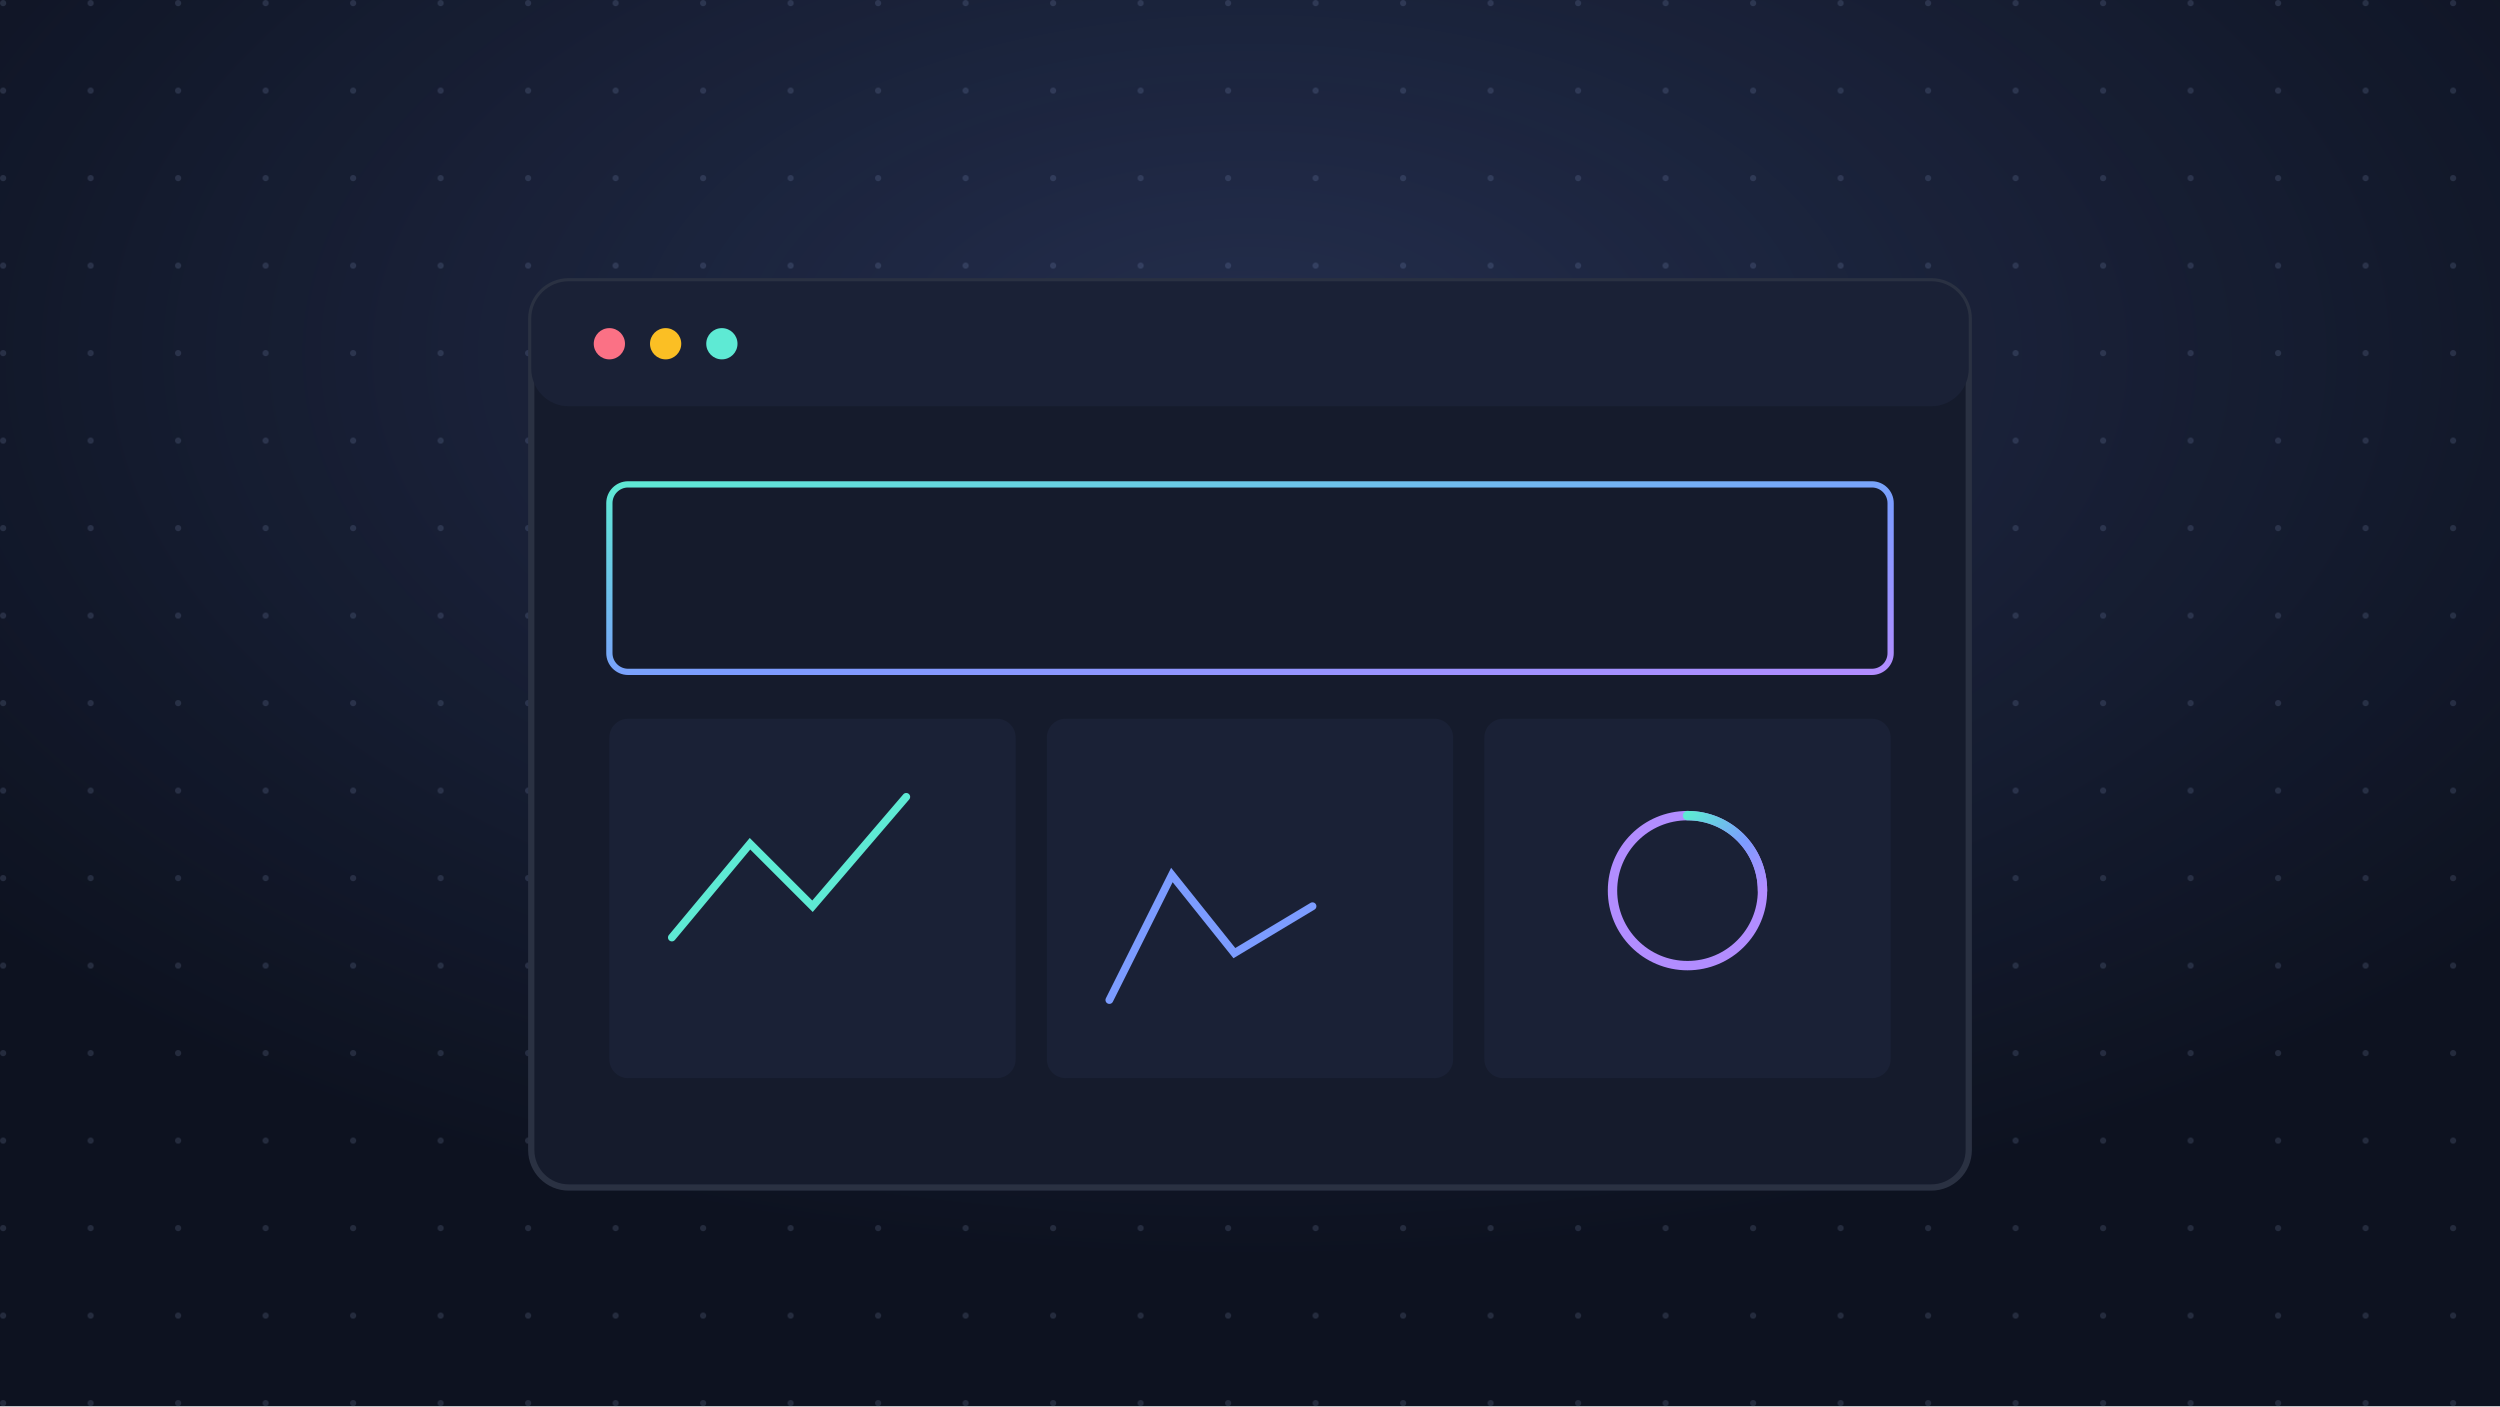
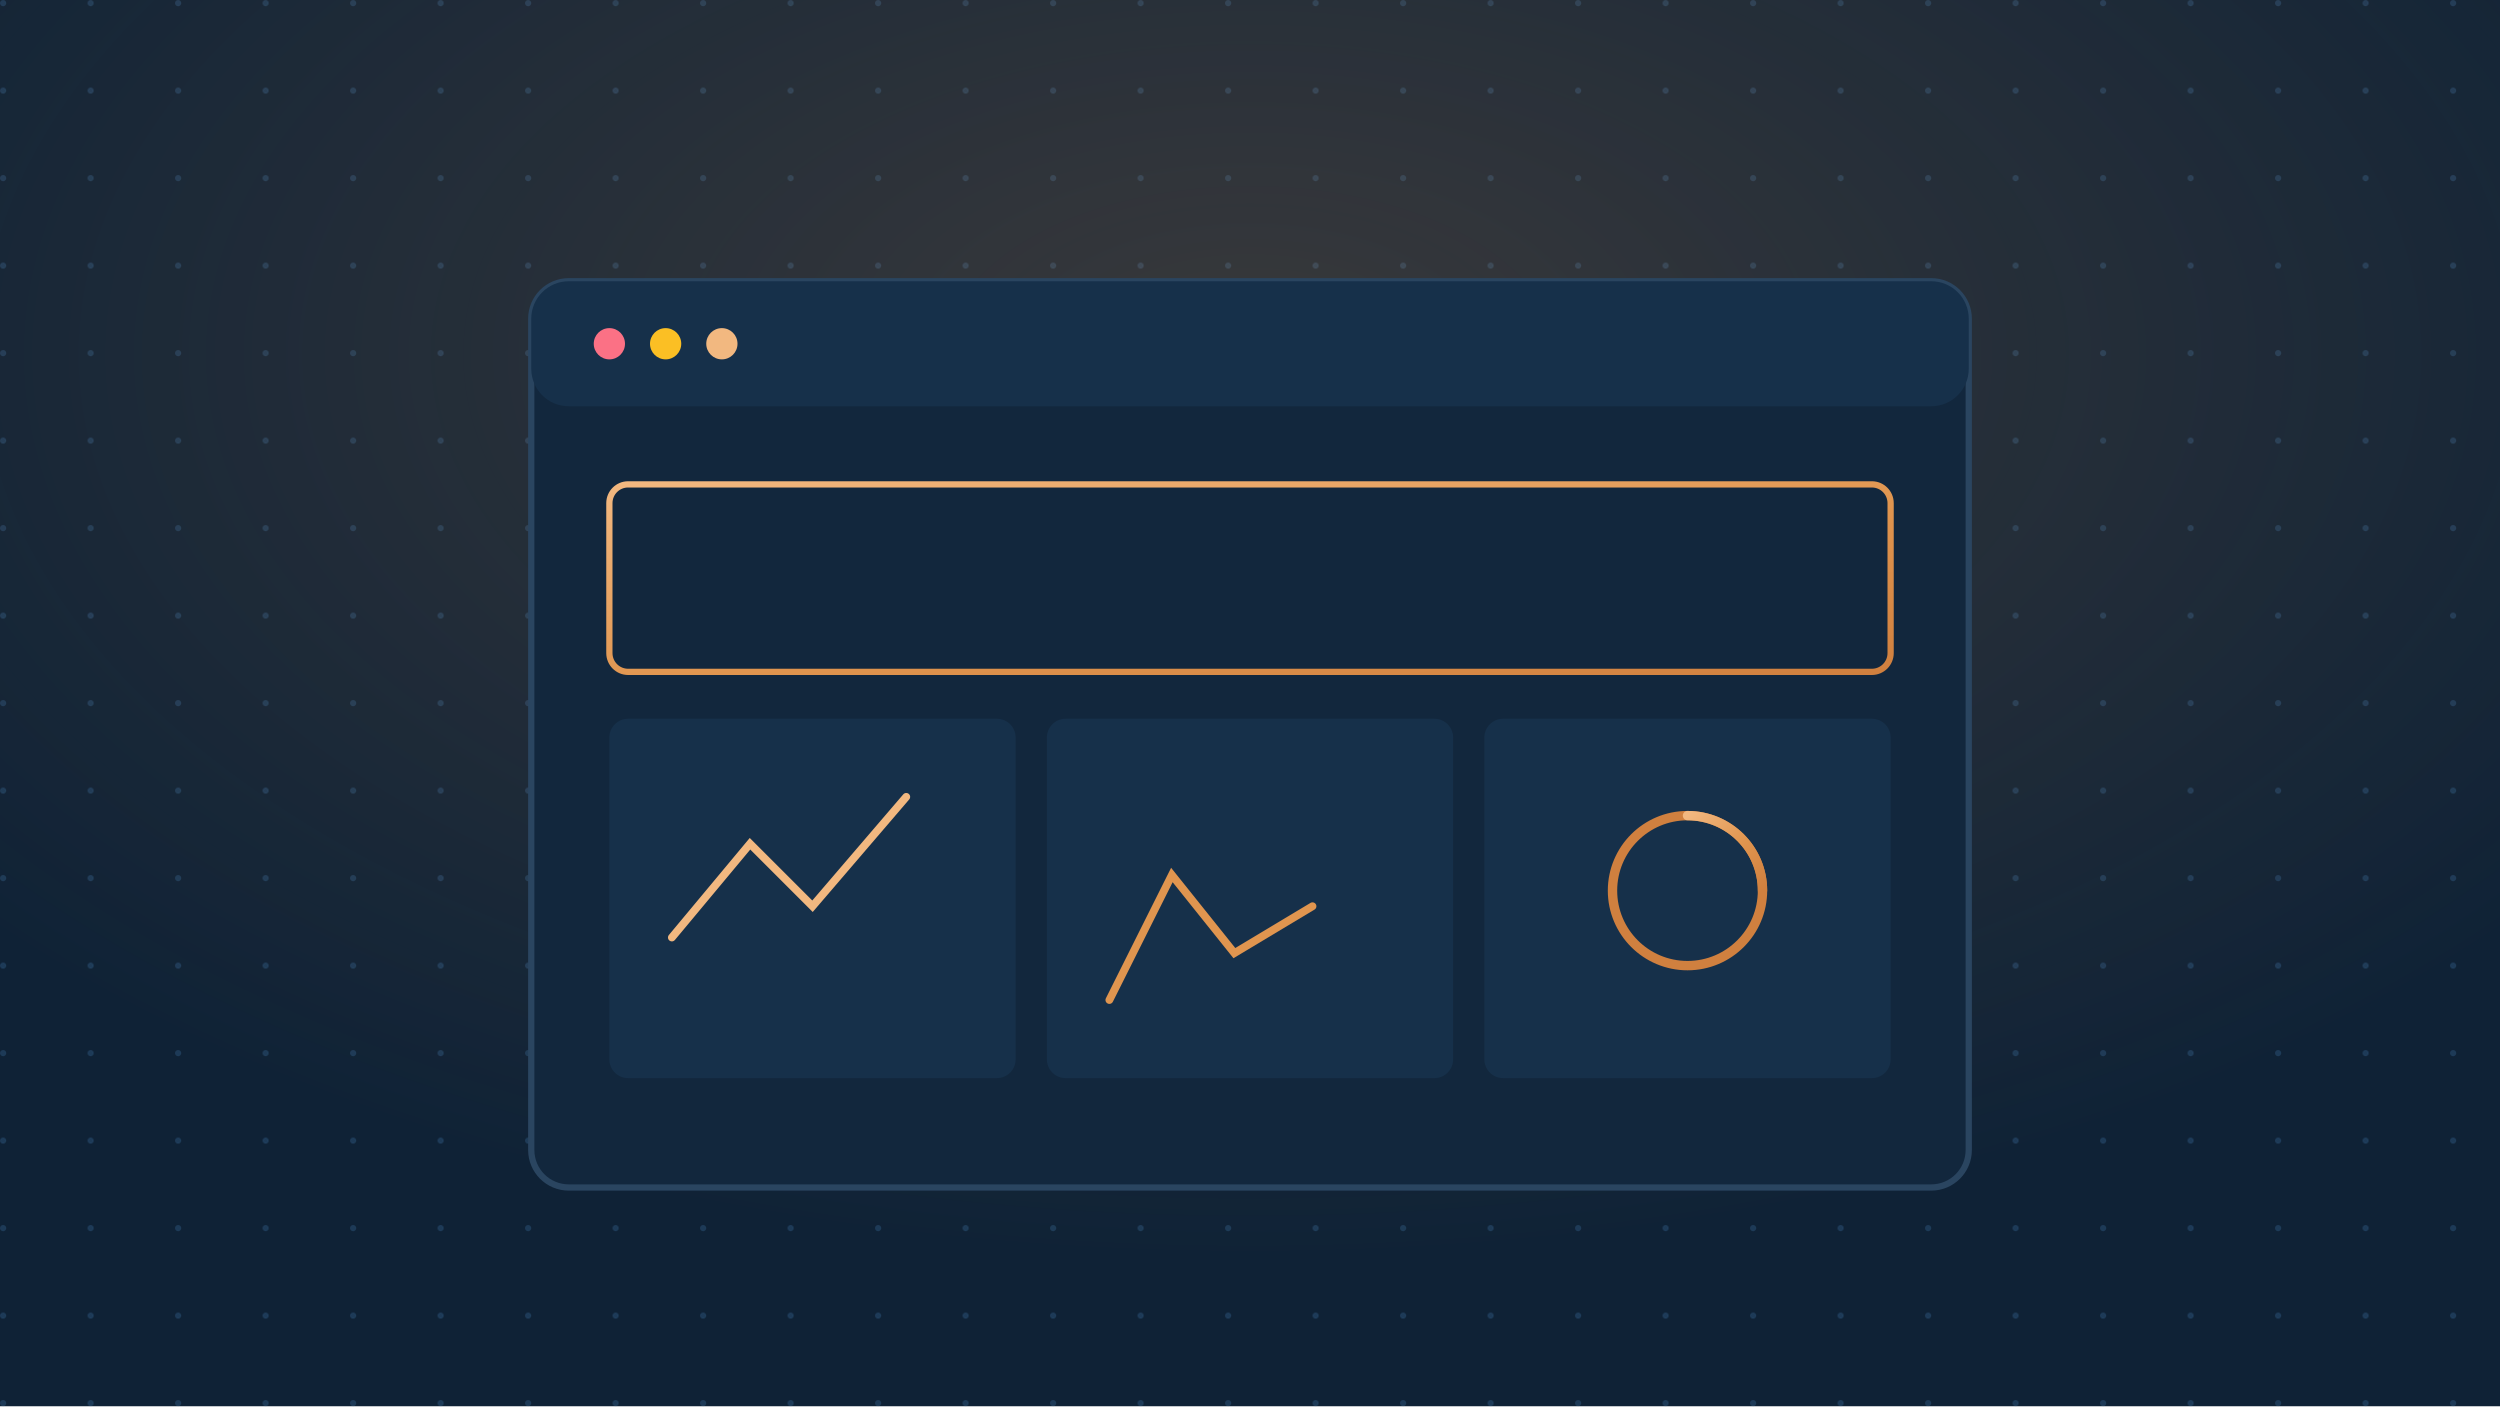
<svg xmlns="http://www.w3.org/2000/svg" viewBox="0 0 800 450">
  <defs>
    <linearGradient id="g" x1="0" y1="0" x2="1" y2="1">
-       <stop offset="0%" stop-color="#5eead4" />
-       <stop offset="55%" stop-color="#7c9cff" />
-       <stop offset="100%" stop-color="#b28dff" />
+       <stop offset="0%" stop-color="#f2b880" />
+       <stop offset="55%" stop-color="#e0954f" />
+       <stop offset="100%" stop-color="#d0803f" />
    </linearGradient>
    <radialGradient id="glow" cx="50%" cy="25%" r="65%">
-       <stop offset="0%" stop-color="#7c9cff" stop-opacity="0.2" />
-       <stop offset="100%" stop-color="#7c9cff" stop-opacity="0" />
+       <stop offset="0%" stop-color="#e0954f" stop-opacity="0.2" />
+       <stop offset="100%" stop-color="#e0954f" stop-opacity="0" />
    </radialGradient>
    <pattern id="dots" width="28" height="28" patternUnits="userSpaceOnUse">
-       <circle cx="1" cy="1" r="1" fill="#242b3d" />
+       <circle cx="1" cy="1" r="1" fill="#1d3a57" />
    </pattern>
  </defs>
-   <rect width="800" height="450" fill="#0d1220" />
+   <rect width="800" height="450" fill="#0f2236" />
  <rect width="800" height="450" fill="url(#dots)" />
  <rect width="800" height="450" fill="url(#glow)" />
-   <rect x="170" y="90" width="460" height="290" rx="12" fill="#151b2c" stroke="#2a3142" stroke-width="2" />
-   <rect x="170" y="90" width="460" height="40" rx="12" fill="#1a2136" />
+   <rect x="170" y="90" width="460" height="290" rx="12" fill="#12273d" stroke="#2a4560" stroke-width="2" />
+   <rect x="170" y="90" width="460" height="40" rx="12" fill="#16304a" />
  <circle cx="195" cy="110" r="5" fill="#fb7185" />
  <circle cx="213" cy="110" r="5" fill="#fbbf24" />
-   <circle cx="231" cy="110" r="5" fill="#5eead4" />
+   <circle cx="231" cy="110" r="5" fill="#f2b880" />
  <rect x="195" y="155" width="410" height="60" rx="6" fill="none" stroke="url(#g)" stroke-width="2" />
-   <rect x="195" y="230" width="130" height="115" rx="6" fill="#1a2136" />
-   <rect x="335" y="230" width="130" height="115" rx="6" fill="#1a2136" />
-   <rect x="475" y="230" width="130" height="115" rx="6" fill="#1a2136" />
-   <path d="M215 300l25-30 20 20 30-35" fill="none" stroke="#5eead4" stroke-width="2.5" stroke-linecap="round" />
-   <path d="M355 320l20-40 20 25 25-15" fill="none" stroke="#7c9cff" stroke-width="2.5" stroke-linecap="round" />
-   <circle cx="540" cy="285" r="24" fill="none" stroke="#b28dff" stroke-width="3" />
+   <rect x="195" y="230" width="130" height="115" rx="6" fill="#16304a" />
+   <rect x="335" y="230" width="130" height="115" rx="6" fill="#16304a" />
+   <rect x="475" y="230" width="130" height="115" rx="6" fill="#16304a" />
+   <path d="M215 300l25-30 20 20 30-35" fill="none" stroke="#f2b880" stroke-width="2.5" stroke-linecap="round" />
+   <path d="M355 320l20-40 20 25 25-15" fill="none" stroke="#e0954f" stroke-width="2.5" stroke-linecap="round" />
+   <circle cx="540" cy="285" r="24" fill="none" stroke="#d0803f" stroke-width="3" />
  <path d="M540 261a24 24 0 0 1 24 24" stroke="url(#g)" stroke-width="3" fill="none" stroke-linecap="round" />
</svg>
